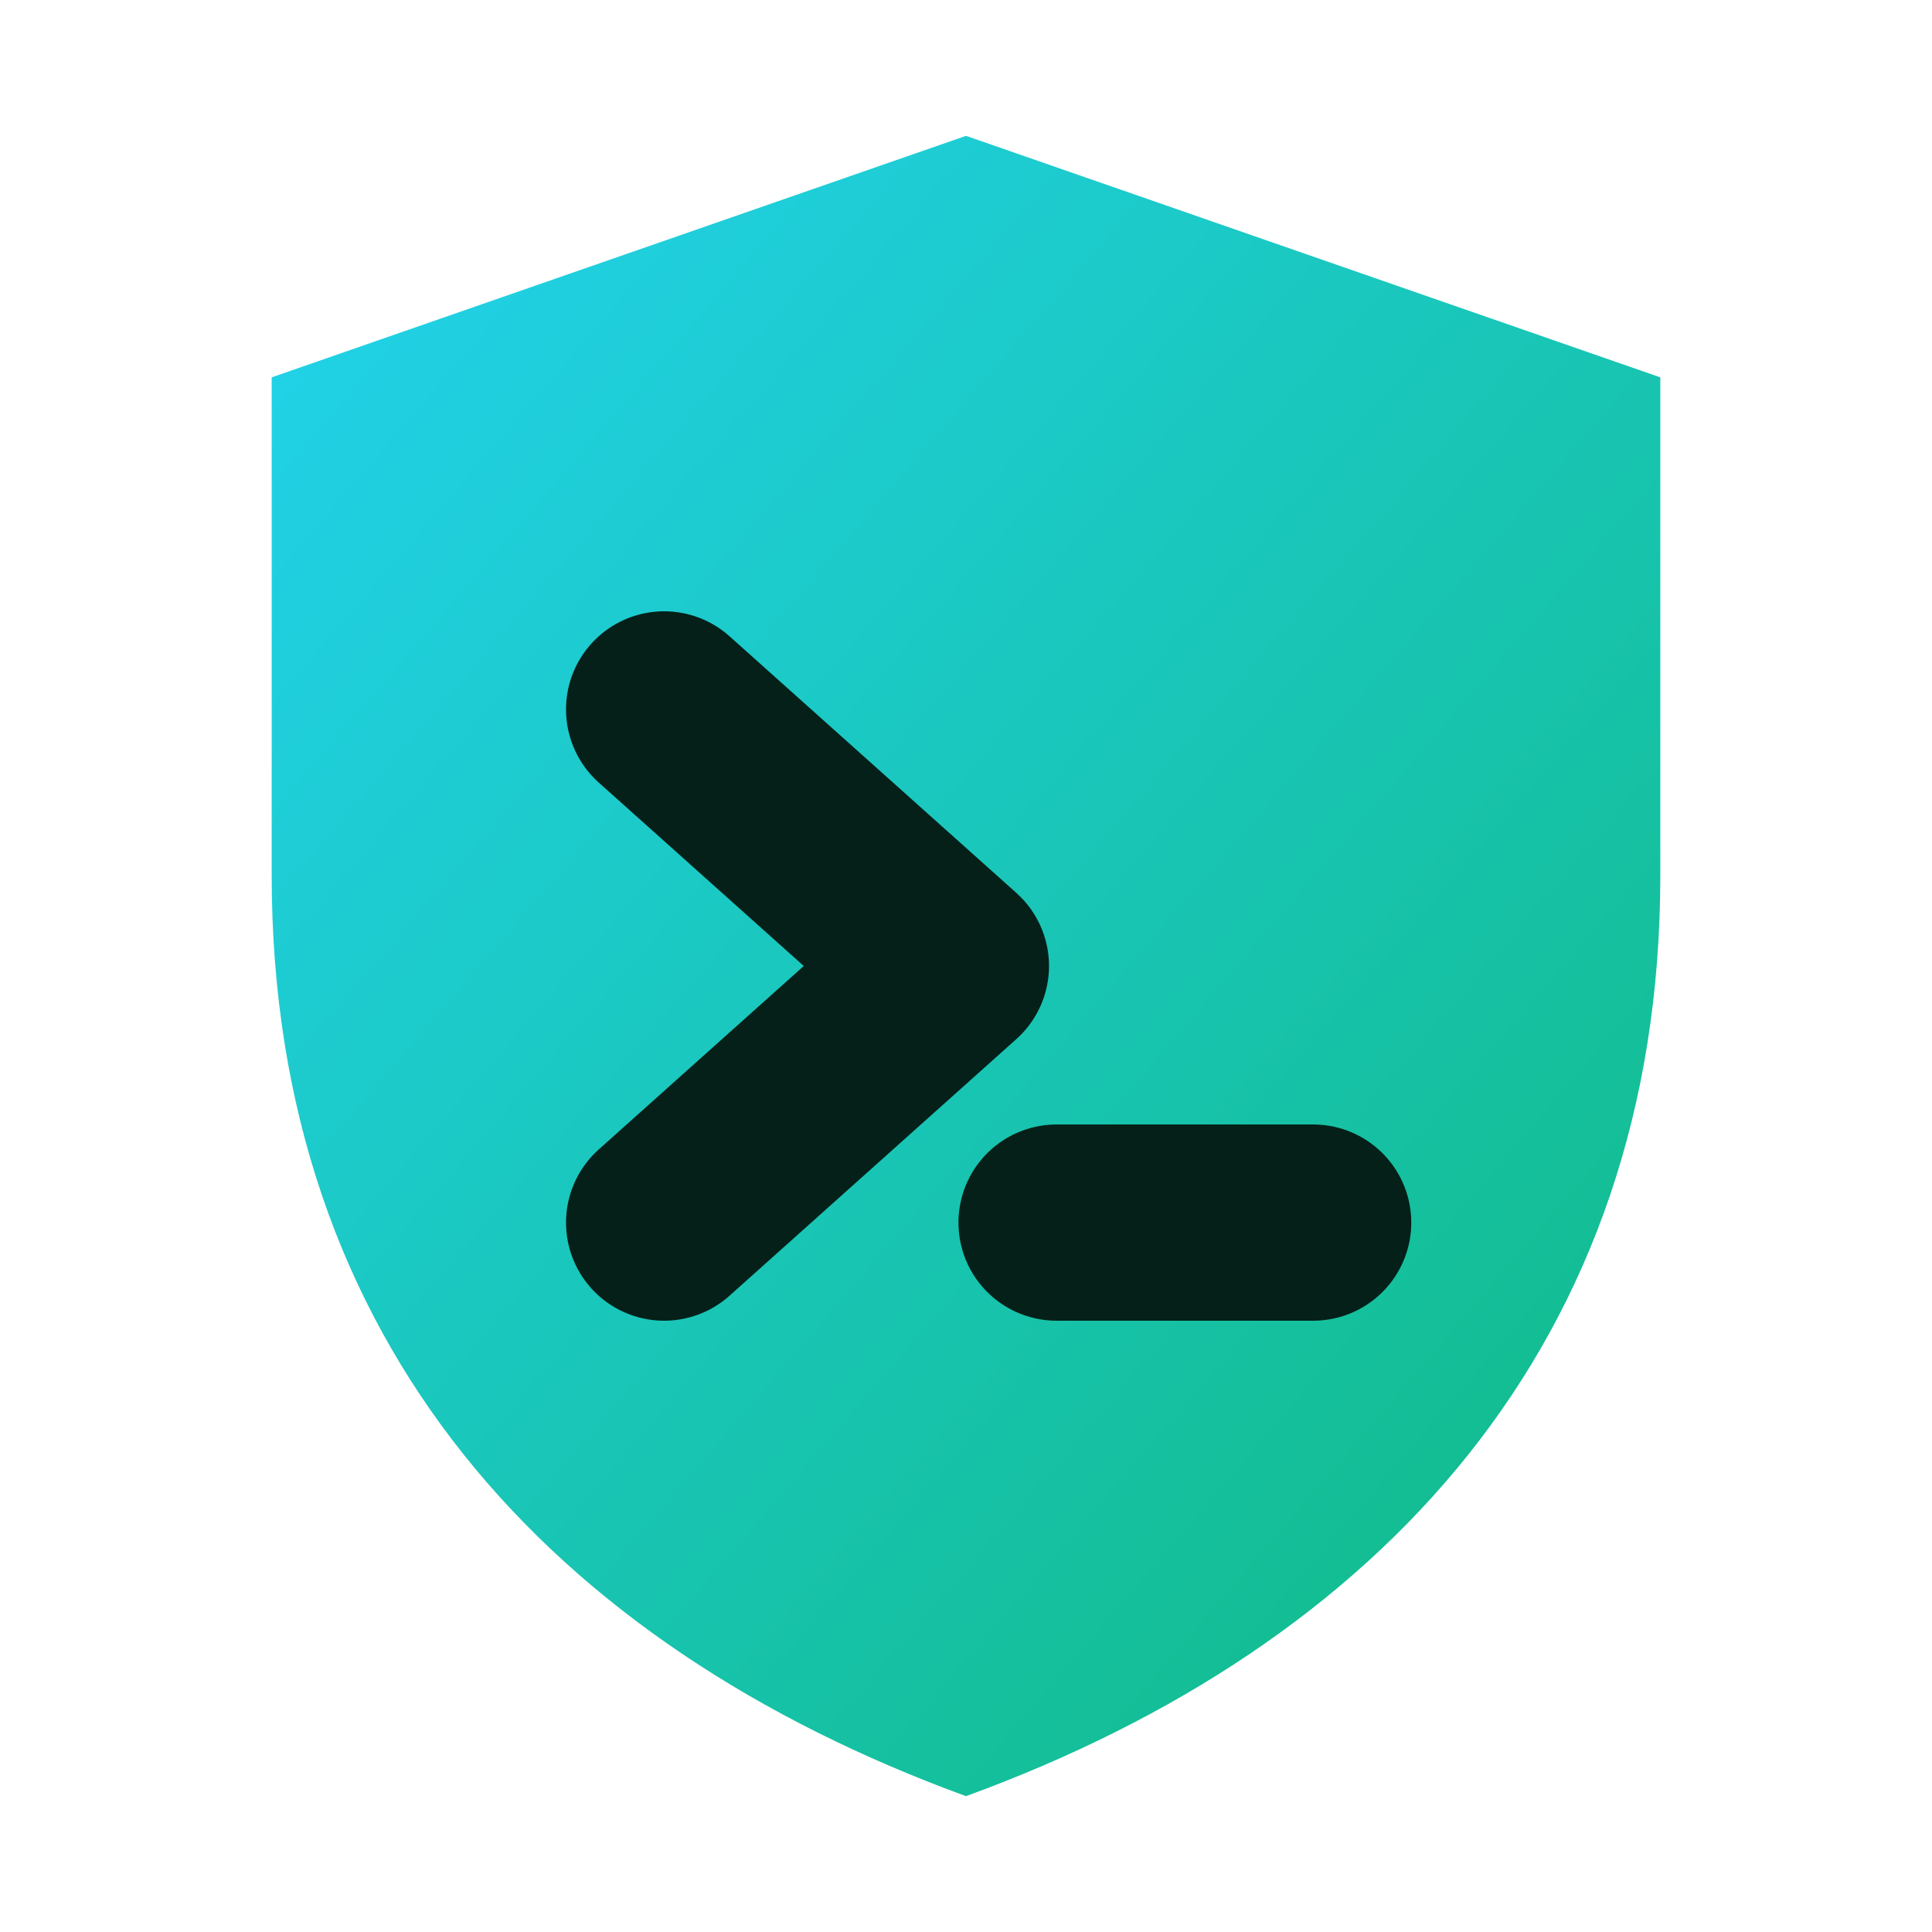
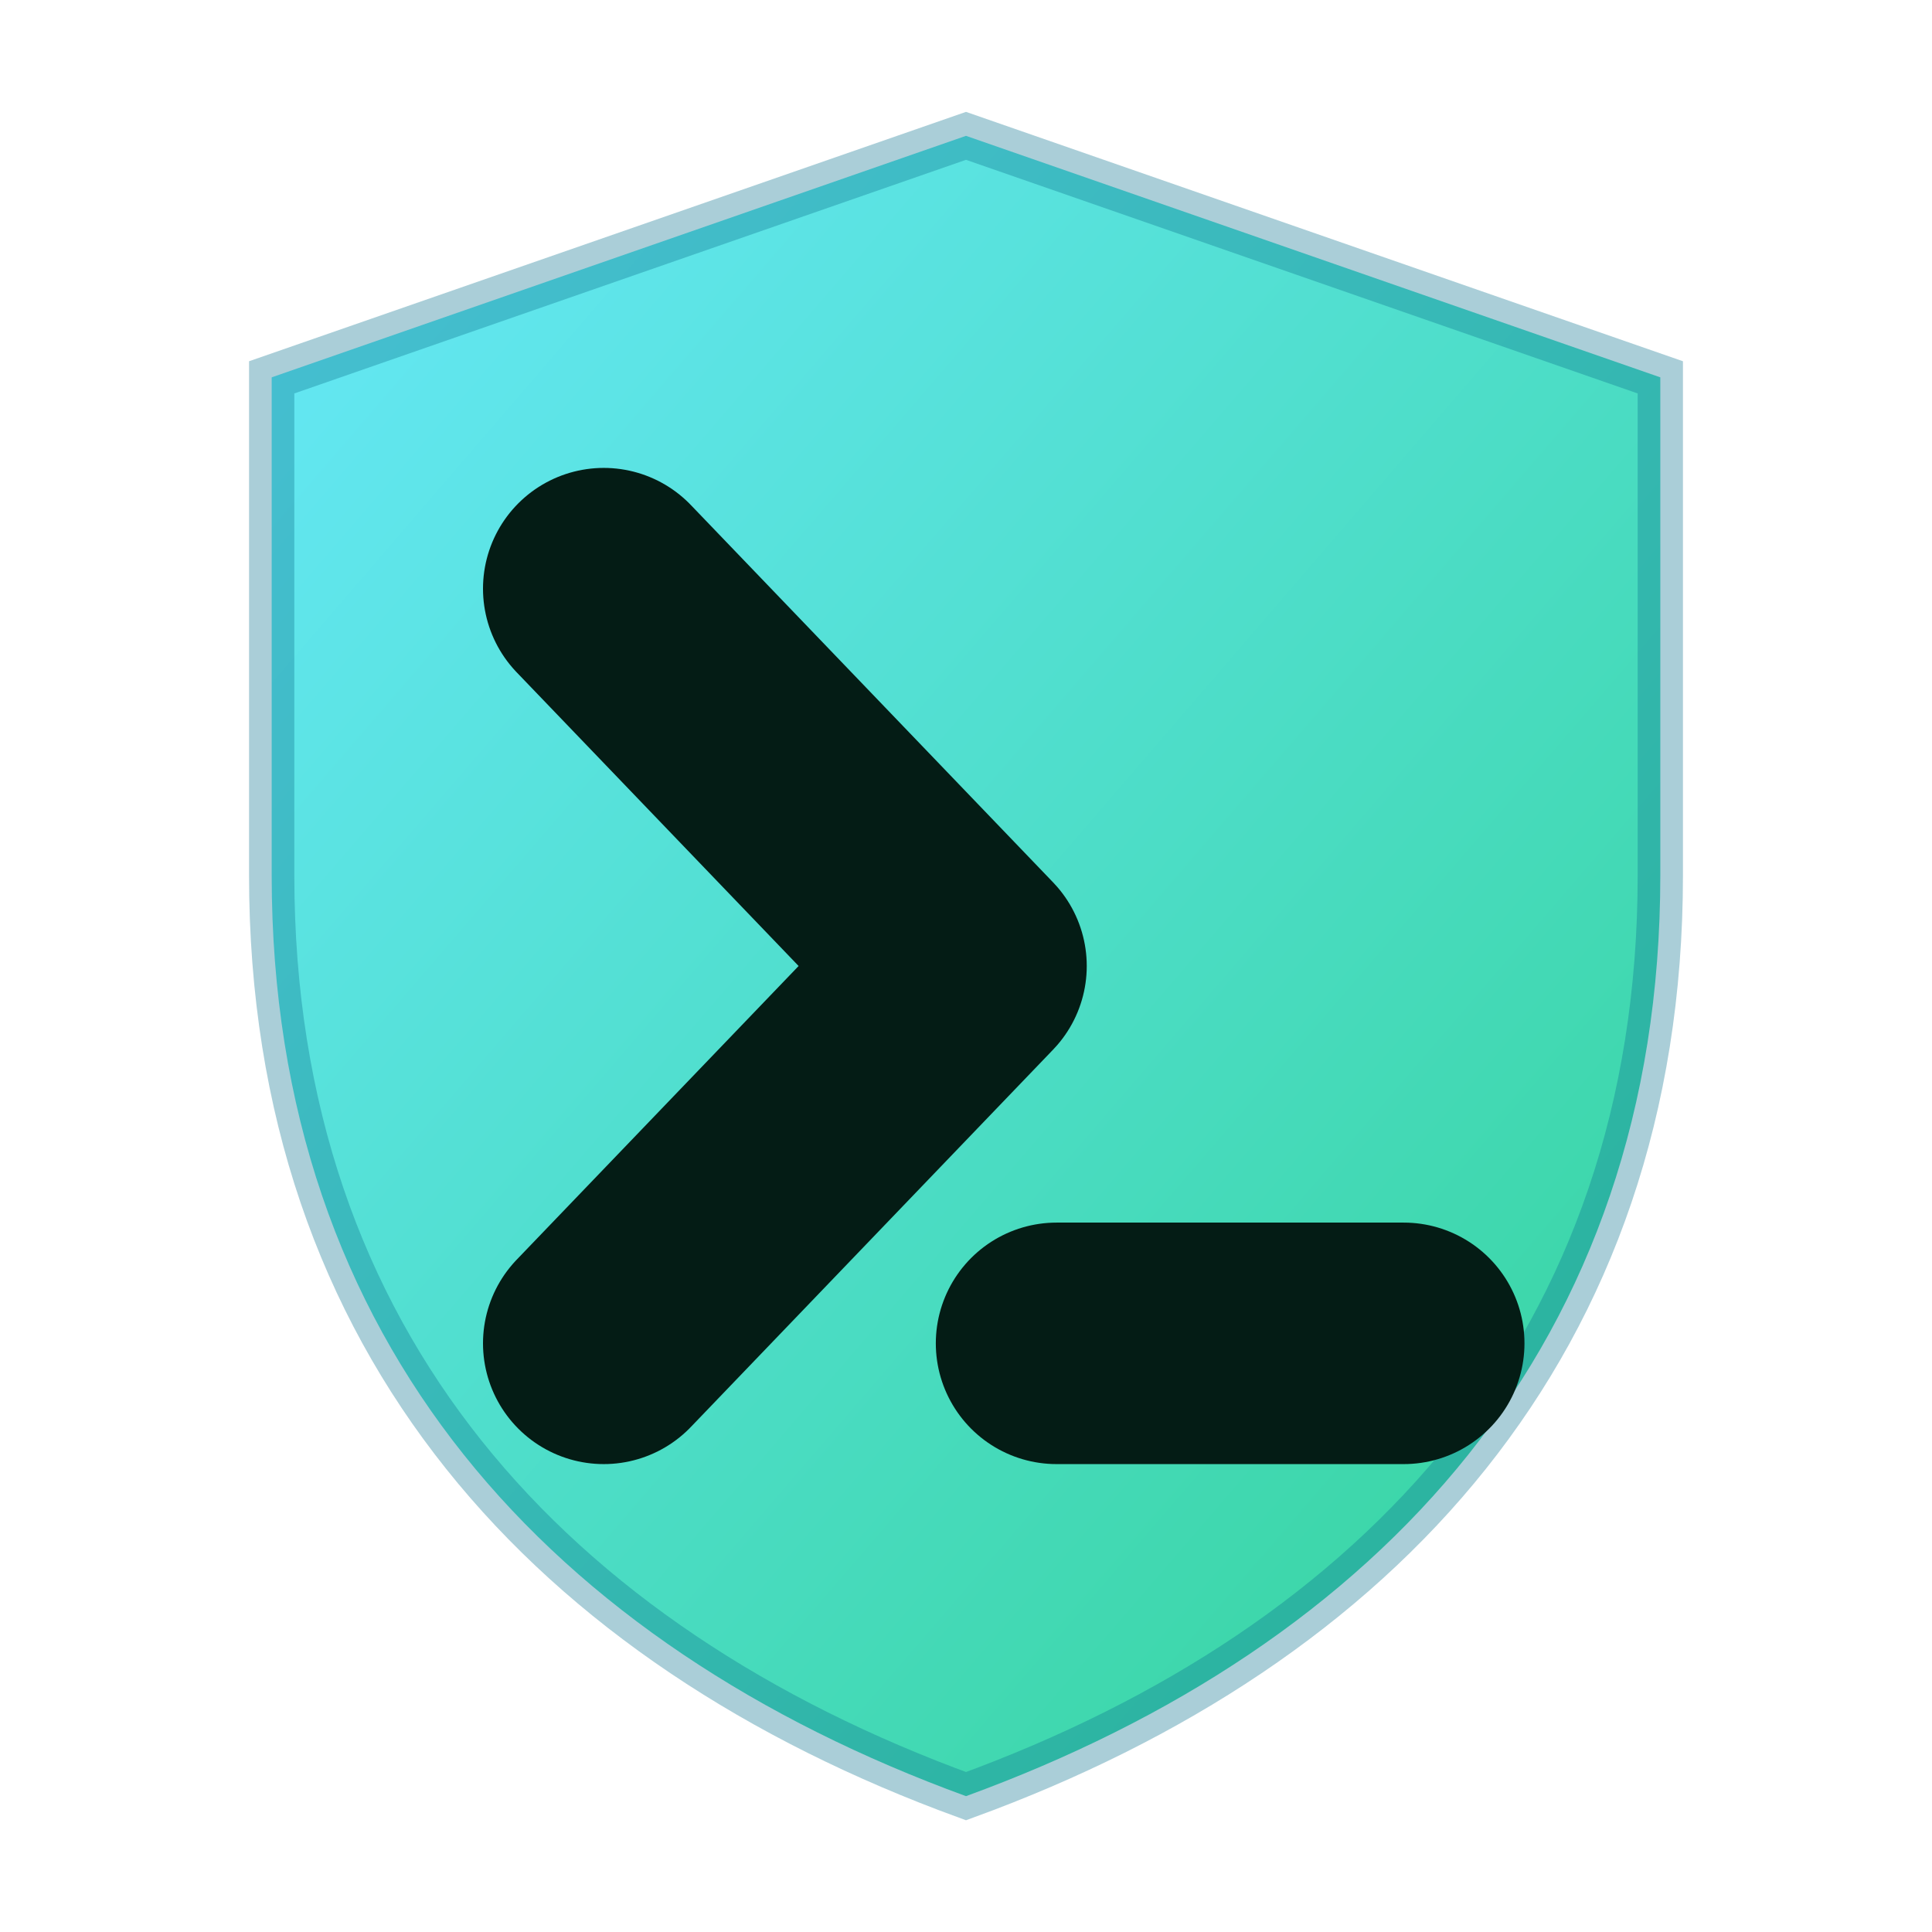
<svg xmlns="http://www.w3.org/2000/svg" viewBox="0 0 64 64" role="img" aria-label="SSHX">
  <defs>
    <linearGradient id="sshx-shield" x1="0" y1="0" x2="1" y2="1">
-       <stop offset="0" stop-color="#22D3EE" />
-       <stop offset="1" stop-color="#10B981" />
+       <stop offset="0" stop-color="#67E8F9" />
+       <stop offset="1" stop-color="#34D399" />
    </linearGradient>
  </defs>
-   <path d="M32 4.5 55 12.5V29c0 15.5-9.3 25.5-23 30.5C18.3 54.5 9 44.5 9 29V12.5Z" fill="url(#sshx-shield)" />
-   <path d="M22 23.5 31.5 32 22 40.5" fill="none" stroke="#052019" stroke-width="6.5" stroke-linecap="round" stroke-linejoin="round" />
-   <path d="M35 40.5h8.5" fill="none" stroke="#052019" stroke-width="6.5" stroke-linecap="round" />
+   <path d="M32 4.5 55 12.5V29c0 15.5-9.3 25.5-23 30.5C18.3 54.5 9 44.5 9 29V12.5Z" fill="url(#sshx-shield)" stroke="#0E7490" stroke-opacity=".35" stroke-width="1.5" />
+   <path d="M20 19.5 32 32 20 44.5" fill="none" stroke="#041C15" stroke-width="8" stroke-linecap="round" stroke-linejoin="round" />
+   <path d="M35 44.5h11.5" fill="none" stroke="#041C15" stroke-width="8" stroke-linecap="round" />
</svg>
